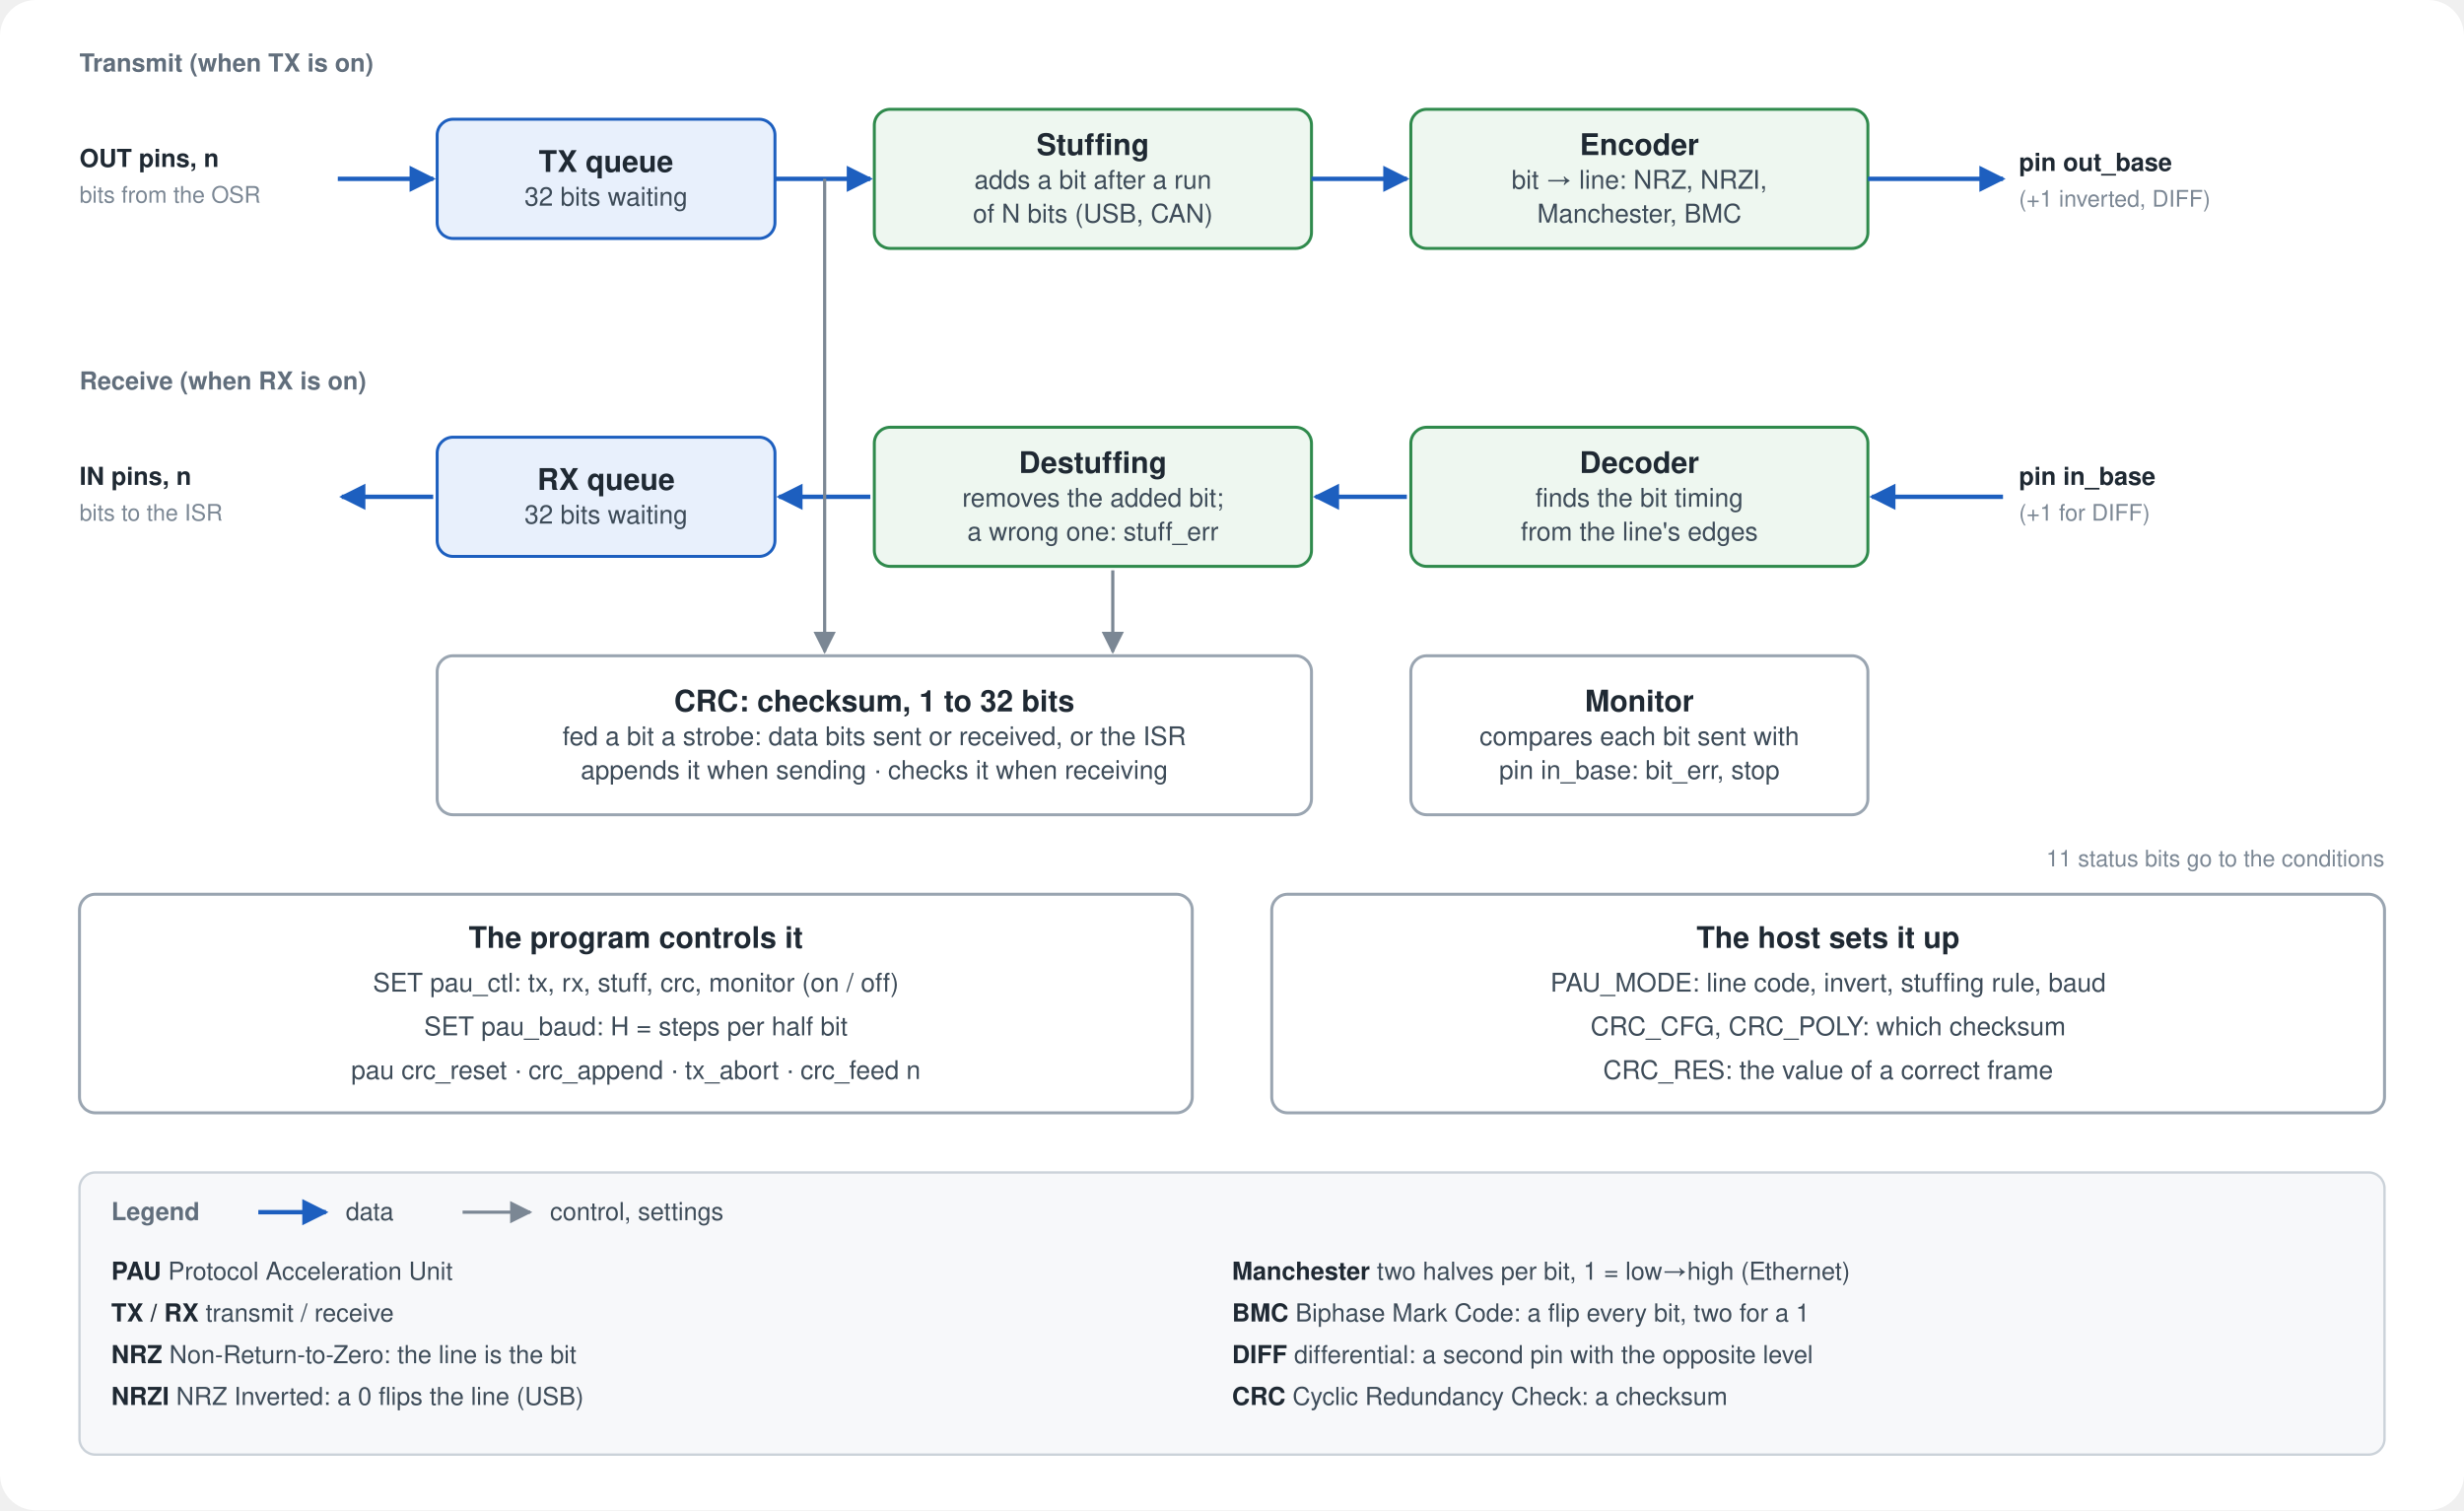
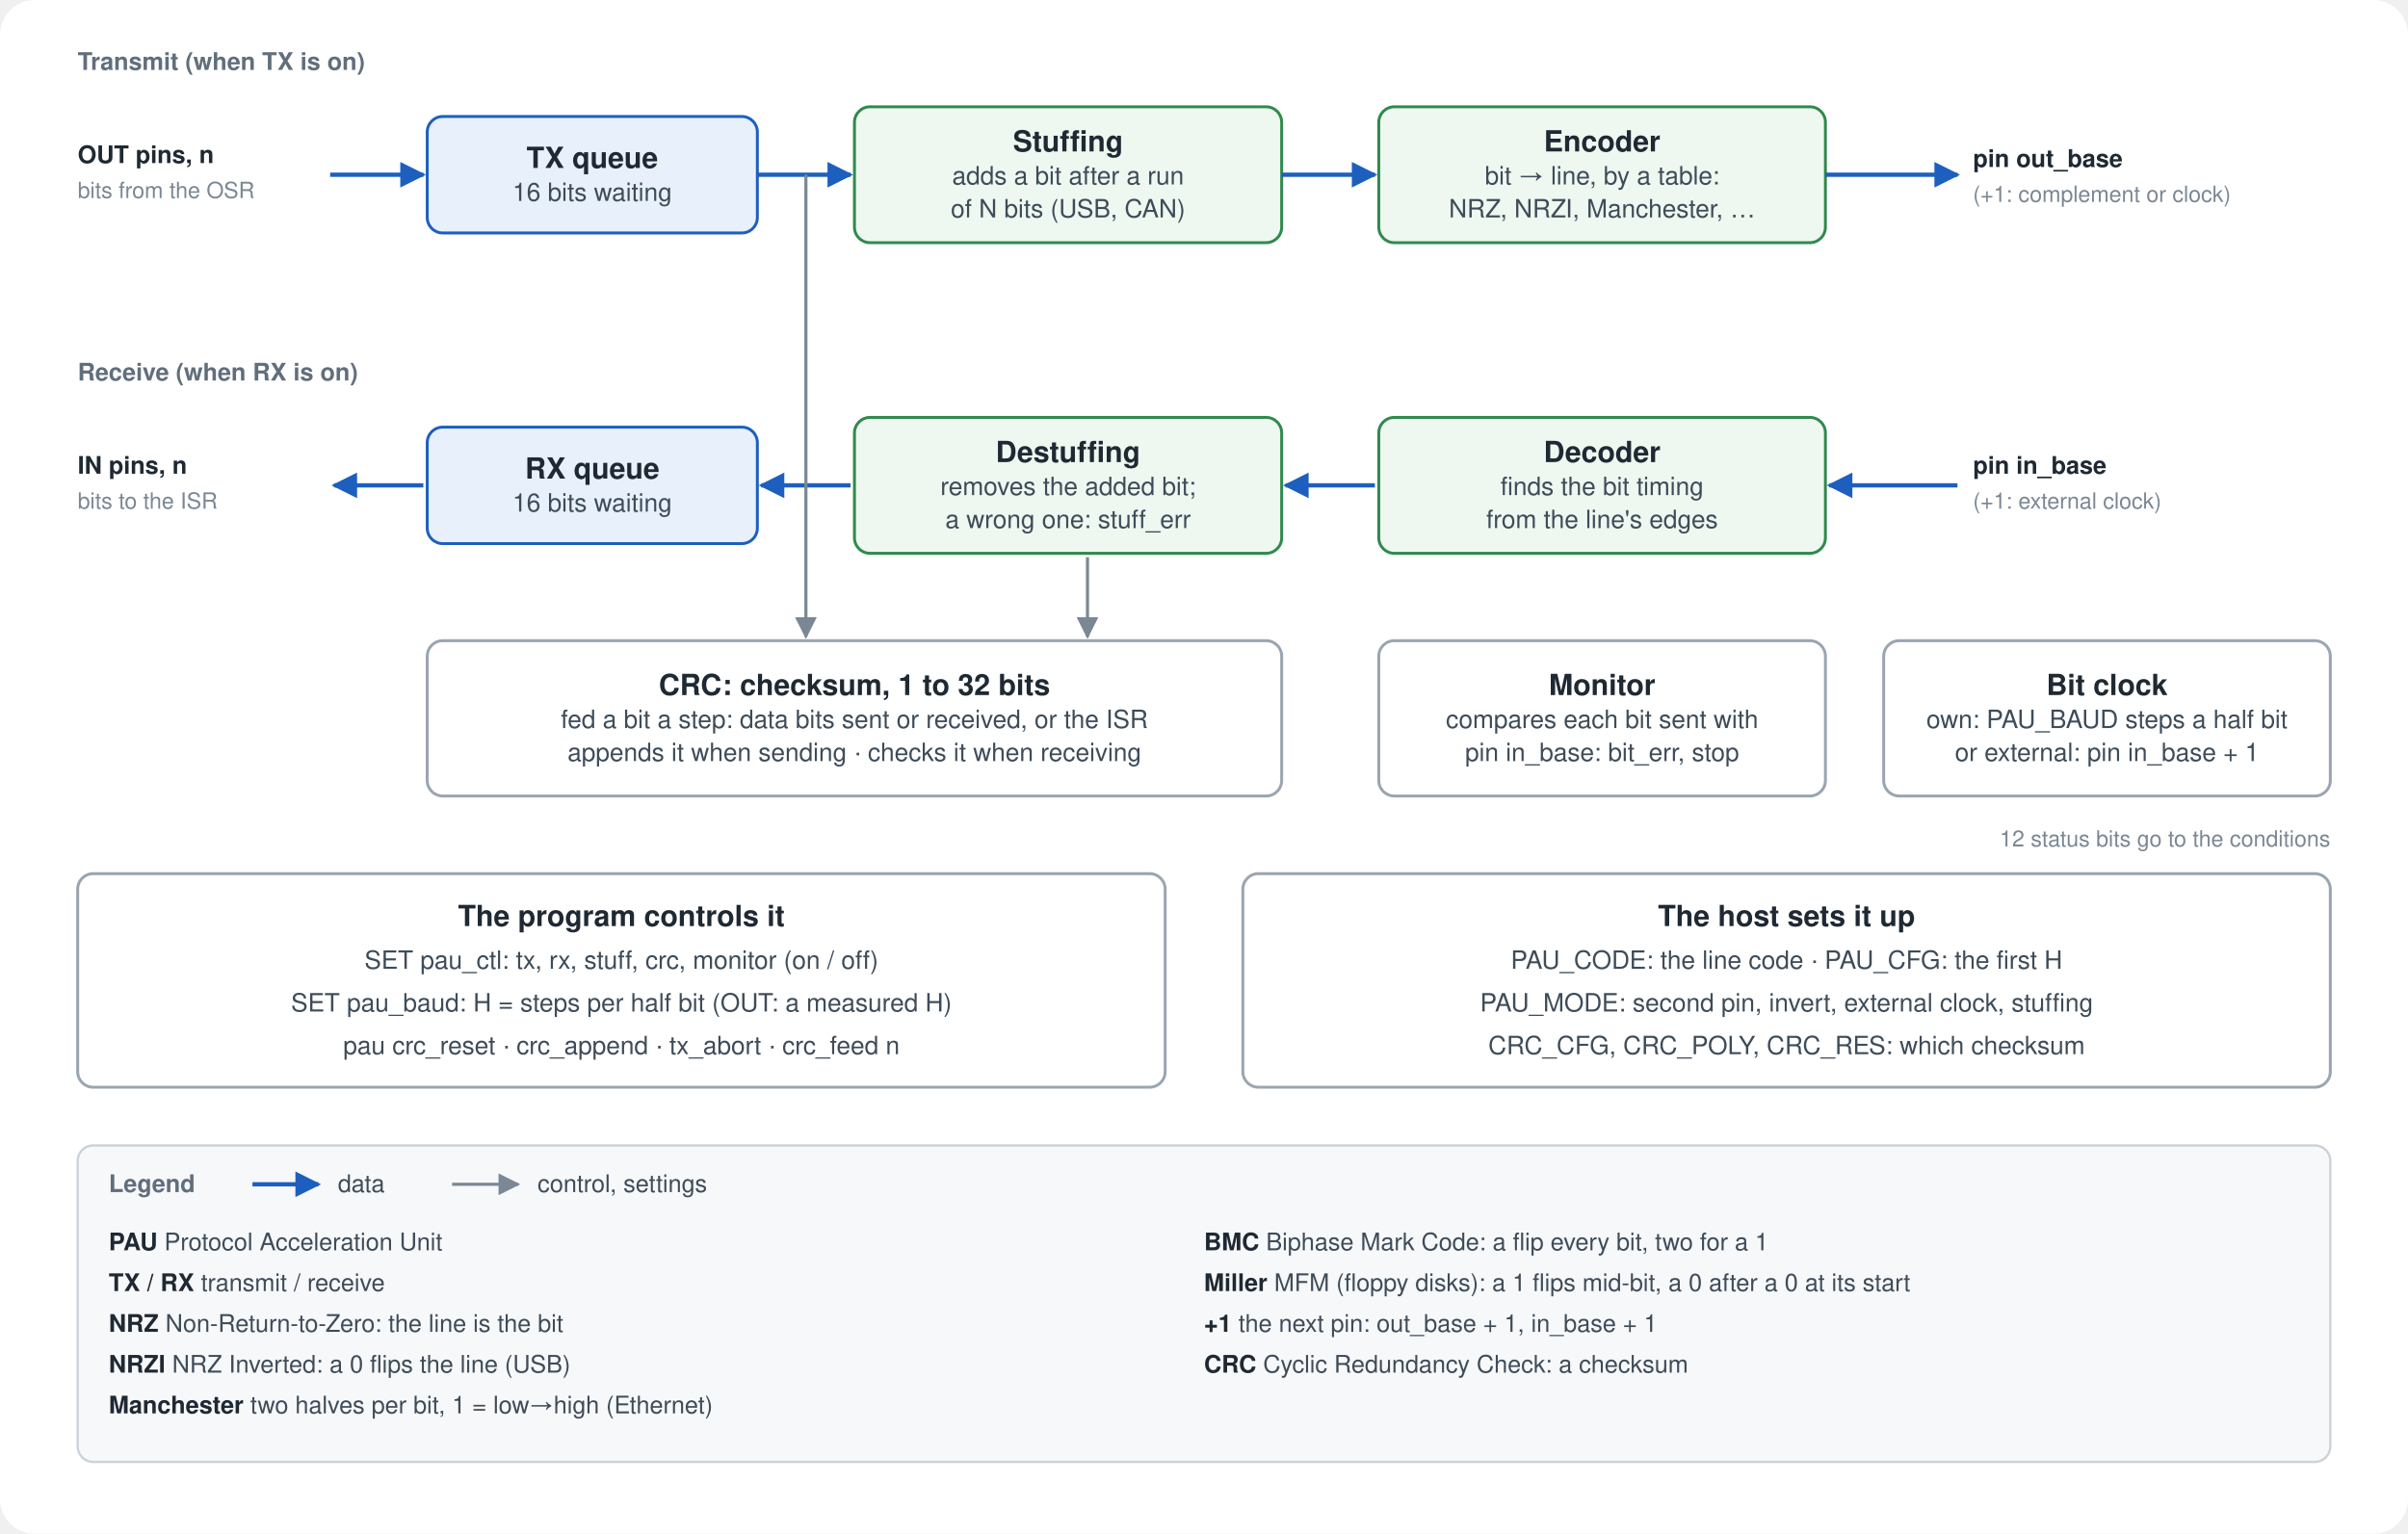
- <svg xmlns="http://www.w3.org/2000/svg" viewBox="0 0 1240 760" width="1240" height="760" role="img" aria-labelledby="t d">
+ <svg xmlns="http://www.w3.org/2000/svg" viewBox="0 0 1240 790" width="1240" height="790" role="img" aria-labelledby="t d">
  <style>
.bg { fill: #ffffff; }
text { font-family: -apple-system, BlinkMacSystemFont, "Segoe UI", Helvetica, Arial, sans-serif; fill: #1f2933; }
.h { font-size: 15px; font-weight: 700; }
.d { font-size: 13px; fill: #3e4c59; }
.small { font-size: 11.5px; fill: #7b8794; }
.ld { font-size: 12.5px; fill: #1d5fbf; }
.lc { font-size: 12.5px; fill: #52606d; }
.term { font-size: 12.5px; font-weight: 700; fill: #1f2933; }
.def { font-size: 12.5px; fill: #3e4c59; }
.group { font-size: 12.5px; font-weight: 700; fill: #616e7c; }
.chiptitle { font-size: 17px; font-weight: 700; }
.smtitle { font-size: 15px; font-weight: 700; }
.b { fill: #ffffff; stroke: #9aa5b1; stroke-width: 1.5; }
.bar { fill: #f0f2f5; stroke: #9aa5b1; stroke-width: 1.5; }
.chip { fill: #f7f8fa; stroke: #323f4b; stroke-width: 2.5; }
.sm { fill: #ffffff; stroke: #616e7c; stroke-width: 1.8; }
.core { fill: #f7f8fa; stroke: #cbd2d9; stroke-width: 1.2; stroke-dasharray: 5 4; }
.q { fill: #e8f0fc; stroke: #1d5fbf; stroke-width: 1.5; }
.pau { fill: #eef7f0; stroke: #2f8a4c; stroke-width: 1.5; }
.sel { fill: #fff8e6; stroke: #b7791f; stroke-width: 1.5; }
.legend { fill: #f7f8fa; stroke: #cbd2d9; stroke-width: 1.2; }
.data { fill: none; stroke: #1d5fbf; stroke-width: 2.2; }
.ctl { fill: none; stroke: #7b8794; stroke-width: 1.6; }
.dash { fill: none; stroke: #1d5fbf; stroke-width: 1.8; stroke-dasharray: 6 5; }
.ah-data, .ah-dash { fill: #1d5fbf; }
.ah-ctl { fill: #7b8794; }
.cell { fill: #ffffff; stroke: #b7791f; stroke-width: 1.3; }
</style>
  <defs>
    <marker id="data" viewBox="0 0 10 10" refX="9" refY="5" markerWidth="6" markerHeight="6" orient="auto">
      <path d="M0,0 L10,5 L0,10 z" class="ah-data" />
    </marker>
    <marker id="datas" viewBox="0 0 10 10" refX="1" refY="5" markerWidth="6" markerHeight="6" orient="auto">
      <path d="M10,0 L0,5 L10,10 z" class="ah-data" />
    </marker>
    <marker id="ctl" viewBox="0 0 10 10" refX="9" refY="5" markerWidth="7" markerHeight="7" orient="auto">
      <path d="M0,0 L10,5 L0,10 z" class="ah-ctl" />
    </marker>
    <marker id="ctls" viewBox="0 0 10 10" refX="1" refY="5" markerWidth="7" markerHeight="7" orient="auto">
      <path d="M10,0 L0,5 L10,10 z" class="ah-ctl" />
    </marker>
    <marker id="dash" viewBox="0 0 10 10" refX="9" refY="5" markerWidth="6" markerHeight="6" orient="auto">
      <path d="M0,0 L10,5 L0,10 z" class="ah-dash" />
    </marker>
    <marker id="dashs" viewBox="0 0 10 10" refX="1" refY="5" markerWidth="6" markerHeight="6" orient="auto">
      <path d="M10,0 L0,5 L10,10 z" class="ah-dash" />
    </marker>
  </defs>
-   <rect x="0" y="0" width="1240" height="760" rx="18" class="bg" />
+   <rect x="0" y="0" width="1240" height="790" rx="18" class="bg" />
  <text x="40" y="36" class="group" text-anchor="start">Transmit (when TX is on)</text>
  <text x="40" y="84" class="term" text-anchor="start">OUT pins, n</text>
  <text x="40" y="102" class="small" text-anchor="start">bits from the OSR</text>
  <polyline points="170,90 218,90" class="data" marker-end="url(#data)" />
  <rect x="220" y="60" width="170" height="60" rx="8" class="q" />
  <text x="305.0" y="86.5" class="h" text-anchor="middle">TX queue</text>
-   <text x="305.0" y="103.5" class="d" text-anchor="middle">32 bits waiting</text>
+   <text x="305.0" y="103.5" class="d" text-anchor="middle">16 bits waiting</text>
  <polyline points="390,90 438,90" class="data" marker-end="url(#data)" />
  <rect x="440" y="55" width="220" height="70" rx="8" class="pau" />
  <text x="550.0" y="78.0" class="h" text-anchor="middle">Stuffing</text>
  <text x="550.0" y="95.0" class="d" text-anchor="middle">adds a bit after a run</text>
  <text x="550.0" y="112.0" class="d" text-anchor="middle">of N bits (USB, CAN)</text>
  <polyline points="660,90 708,90" class="data" marker-end="url(#data)" />
  <rect x="710" y="55" width="230" height="70" rx="8" class="pau" />
  <text x="825.0" y="78.0" class="h" text-anchor="middle">Encoder</text>
-   <text x="825.0" y="95.0" class="d" text-anchor="middle">bit → line: NRZ, NRZI,</text>
-   <text x="825.0" y="112.0" class="d" text-anchor="middle">Manchester, BMC</text>
+   <text x="825.0" y="95.0" class="d" text-anchor="middle">bit → line, by a table:</text>
+   <text x="825.0" y="112.0" class="d" text-anchor="middle">NRZ, NRZI, Manchester, …</text>
  <polyline points="940,90 1008,90" class="data" marker-end="url(#data)" />
  <text x="1016" y="86" class="term" text-anchor="start">pin out_base</text>
-   <text x="1016" y="104" class="small" text-anchor="start">(+1 inverted, DIFF)</text>
+   <text x="1016" y="104" class="small" text-anchor="start">(+1: complement or clock)</text>
  <text x="40" y="196" class="group" text-anchor="start">Receive (when RX is on)</text>
  <text x="1016" y="244" class="term" text-anchor="start">pin in_base</text>
-   <text x="1016" y="262" class="small" text-anchor="start">(+1 for DIFF)</text>
+   <text x="1016" y="262" class="small" text-anchor="start">(+1: external clock)</text>
  <polyline points="1008,250 942,250" class="data" marker-end="url(#data)" />
  <rect x="710" y="215" width="230" height="70" rx="8" class="pau" />
  <text x="825.0" y="238.0" class="h" text-anchor="middle">Decoder</text>
  <text x="825.0" y="255.0" class="d" text-anchor="middle">finds the bit timing</text>
  <text x="825.0" y="272.0" class="d" text-anchor="middle">from the line's edges</text>
  <polyline points="708,250 662,250" class="data" marker-end="url(#data)" />
  <rect x="440" y="215" width="220" height="70" rx="8" class="pau" />
  <text x="550.0" y="238.0" class="h" text-anchor="middle">Destuffing</text>
  <text x="550.0" y="255.0" class="d" text-anchor="middle">removes the added bit;</text>
  <text x="550.0" y="272.0" class="d" text-anchor="middle">a wrong one: stuff_err</text>
  <polyline points="438,250 392,250" class="data" marker-end="url(#data)" />
  <rect x="220" y="220" width="170" height="60" rx="8" class="q" />
  <text x="305.0" y="246.5" class="h" text-anchor="middle">RX queue</text>
-   <text x="305.0" y="263.5" class="d" text-anchor="middle">32 bits waiting</text>
+   <text x="305.0" y="263.5" class="d" text-anchor="middle">16 bits waiting</text>
  <polyline points="218,250 172,250" class="data" marker-end="url(#data)" />
  <text x="40" y="244" class="term" text-anchor="start">IN pins, n</text>
  <text x="40" y="262" class="small" text-anchor="start">bits to the ISR</text>
  <rect x="220" y="330" width="440" height="80" rx="8" class="b" />
  <text x="440.0" y="358.0" class="h" text-anchor="middle">CRC: checksum, 1 to 32 bits</text>
-   <text x="440.0" y="375.0" class="d" text-anchor="middle">fed a bit a strobe: data bits sent or received, or the ISR</text>
+   <text x="440.0" y="375.0" class="d" text-anchor="middle">fed a bit a step: data bits sent or received, or the ISR</text>
  <text x="440.0" y="392.0" class="d" text-anchor="middle">appends it when sending · checks it when receiving</text>
  <polyline points="415,90 415,328" class="ctl" marker-end="url(#ctl)" />
  <polyline points="560,287 560,328" class="ctl" marker-end="url(#ctl)" />
  <rect x="710" y="330" width="230" height="80" rx="8" class="b" />
  <text x="825.0" y="358.0" class="h" text-anchor="middle">Monitor</text>
  <text x="825.0" y="375.0" class="d" text-anchor="middle">compares each bit sent with</text>
  <text x="825.0" y="392.0" class="d" text-anchor="middle">pin in_base: bit_err, stop</text>
+   <rect x="970" y="330" width="230" height="80" rx="8" class="b" />
+   <text x="1085.0" y="358.0" class="h" text-anchor="middle">Bit clock</text>
+   <text x="1085.0" y="375.0" class="d" text-anchor="middle">own: PAU_BAUD steps a half bit</text>
+   <text x="1085.0" y="392.0" class="d" text-anchor="middle">or external: pin in_base + 1</text>
  <rect x="40" y="450" width="560" height="110" rx="8" class="b" />
  <text x="320.0" y="477.0" class="h" text-anchor="middle">The program controls it</text>
  <text x="320.0" y="499.0" class="d" text-anchor="middle">SET pau_ctl: tx, rx, stuff, crc, monitor (on / off)</text>
-   <text x="320.0" y="521.0" class="d" text-anchor="middle">SET pau_baud: H = steps per half bit</text>
+   <text x="320.0" y="521.0" class="d" text-anchor="middle">SET pau_baud: H = steps per half bit (OUT: a measured H)</text>
  <text x="320.0" y="543.0" class="d" text-anchor="middle">pau crc_reset · crc_append · tx_abort · crc_feed n</text>
  <rect x="640" y="450" width="560" height="110" rx="8" class="b" />
  <text x="920.0" y="477.0" class="h" text-anchor="middle">The host sets it up</text>
-   <text x="920.0" y="499.0" class="d" text-anchor="middle">PAU_MODE: line code, invert, stuffing rule, baud</text>
-   <text x="920.0" y="521.0" class="d" text-anchor="middle">CRC_CFG, CRC_POLY: which checksum</text>
-   <text x="920.0" y="543.0" class="d" text-anchor="middle">CRC_RES: the value of a correct frame</text>
-   <text x="1200" y="436" class="small" text-anchor="end">11 status bits go to the conditions</text>
-   <rect x="40" y="590" width="1160" height="142" rx="8" class="legend" />
+   <text x="920.0" y="499.0" class="d" text-anchor="middle">PAU_CODE: the line code · PAU_CFG: the first H</text>
+   <text x="920.0" y="521.0" class="d" text-anchor="middle">PAU_MODE: second pin, invert, external clock, stuffing</text>
+   <text x="920.0" y="543.0" class="d" text-anchor="middle">CRC_CFG, CRC_POLY, CRC_RES: which checksum</text>
+   <text x="1200" y="436" class="small" text-anchor="end">12 status bits go to the conditions</text>
+   <rect x="40" y="590" width="1160" height="163" rx="8" class="legend" />
  <text x="56" y="614" class="group" text-anchor="start">Legend</text>
  <polyline points="130,610 164,610" class="data" marker-end="url(#data)" />
  <text x="174" y="614" class="def" text-anchor="start">data</text>
  <polyline points="232.8,610 266.8,610" class="ctl" marker-end="url(#ctl)" />
  <text x="276.8" y="614" class="def" text-anchor="start">control, settings</text>
  <text x="56.0" y="644" class="def">
    <tspan class="term">PAU</tspan>  Protocol Acceleration Unit</text>
  <text x="56.0" y="665" class="def">
    <tspan class="term">TX / RX</tspan>  transmit / receive</text>
  <text x="56.0" y="686" class="def">
    <tspan class="term">NRZ</tspan>  Non-Return-to-Zero: the line is the bit</text>
  <text x="56.0" y="707" class="def">
    <tspan class="term">NRZI</tspan>  NRZ Inverted: a 0 flips the line (USB)</text>
+   <text x="56.0" y="728" class="def">
+     <tspan class="term">Manchester</tspan>  two halves per bit, 1 = low→high (Ethernet)</text>
  <text x="620.0" y="644" class="def">
-     <tspan class="term">Manchester</tspan>  two halves per bit, 1 = low→high (Ethernet)</text>
+     <tspan class="term">BMC</tspan>  Biphase Mark Code: a flip every bit, two for a 1</text>
  <text x="620.0" y="665" class="def">
-     <tspan class="term">BMC</tspan>  Biphase Mark Code: a flip every bit, two for a 1</text>
+     <tspan class="term">Miller</tspan>  MFM (floppy disks): a 1 flips mid-bit, a 0 after a 0 at its start</text>
  <text x="620.0" y="686" class="def">
-     <tspan class="term">DIFF</tspan>  differential: a second pin with the opposite level</text>
+     <tspan class="term">+1</tspan>  the next pin: out_base + 1, in_base + 1</text>
  <text x="620.0" y="707" class="def">
    <tspan class="term">CRC</tspan>  Cyclic Redundancy Check: a checksum</text>
</svg>
